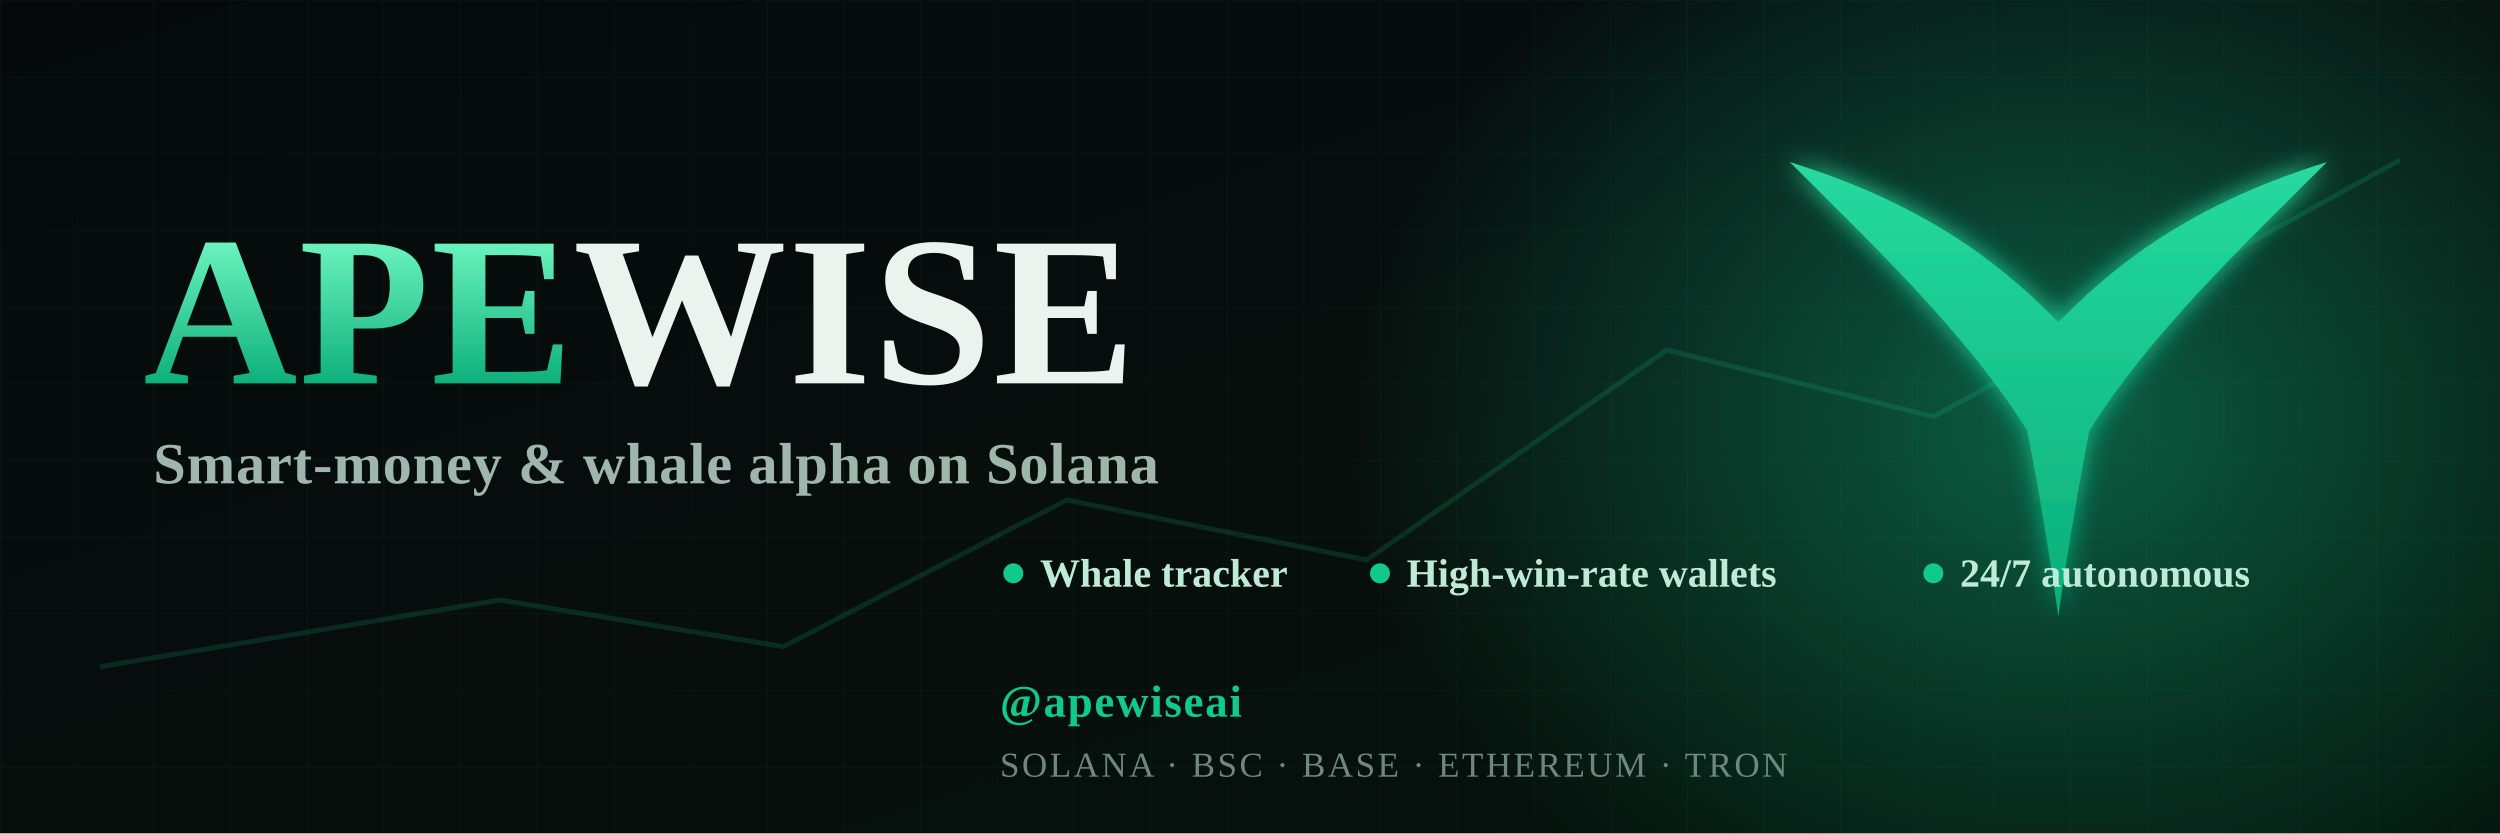
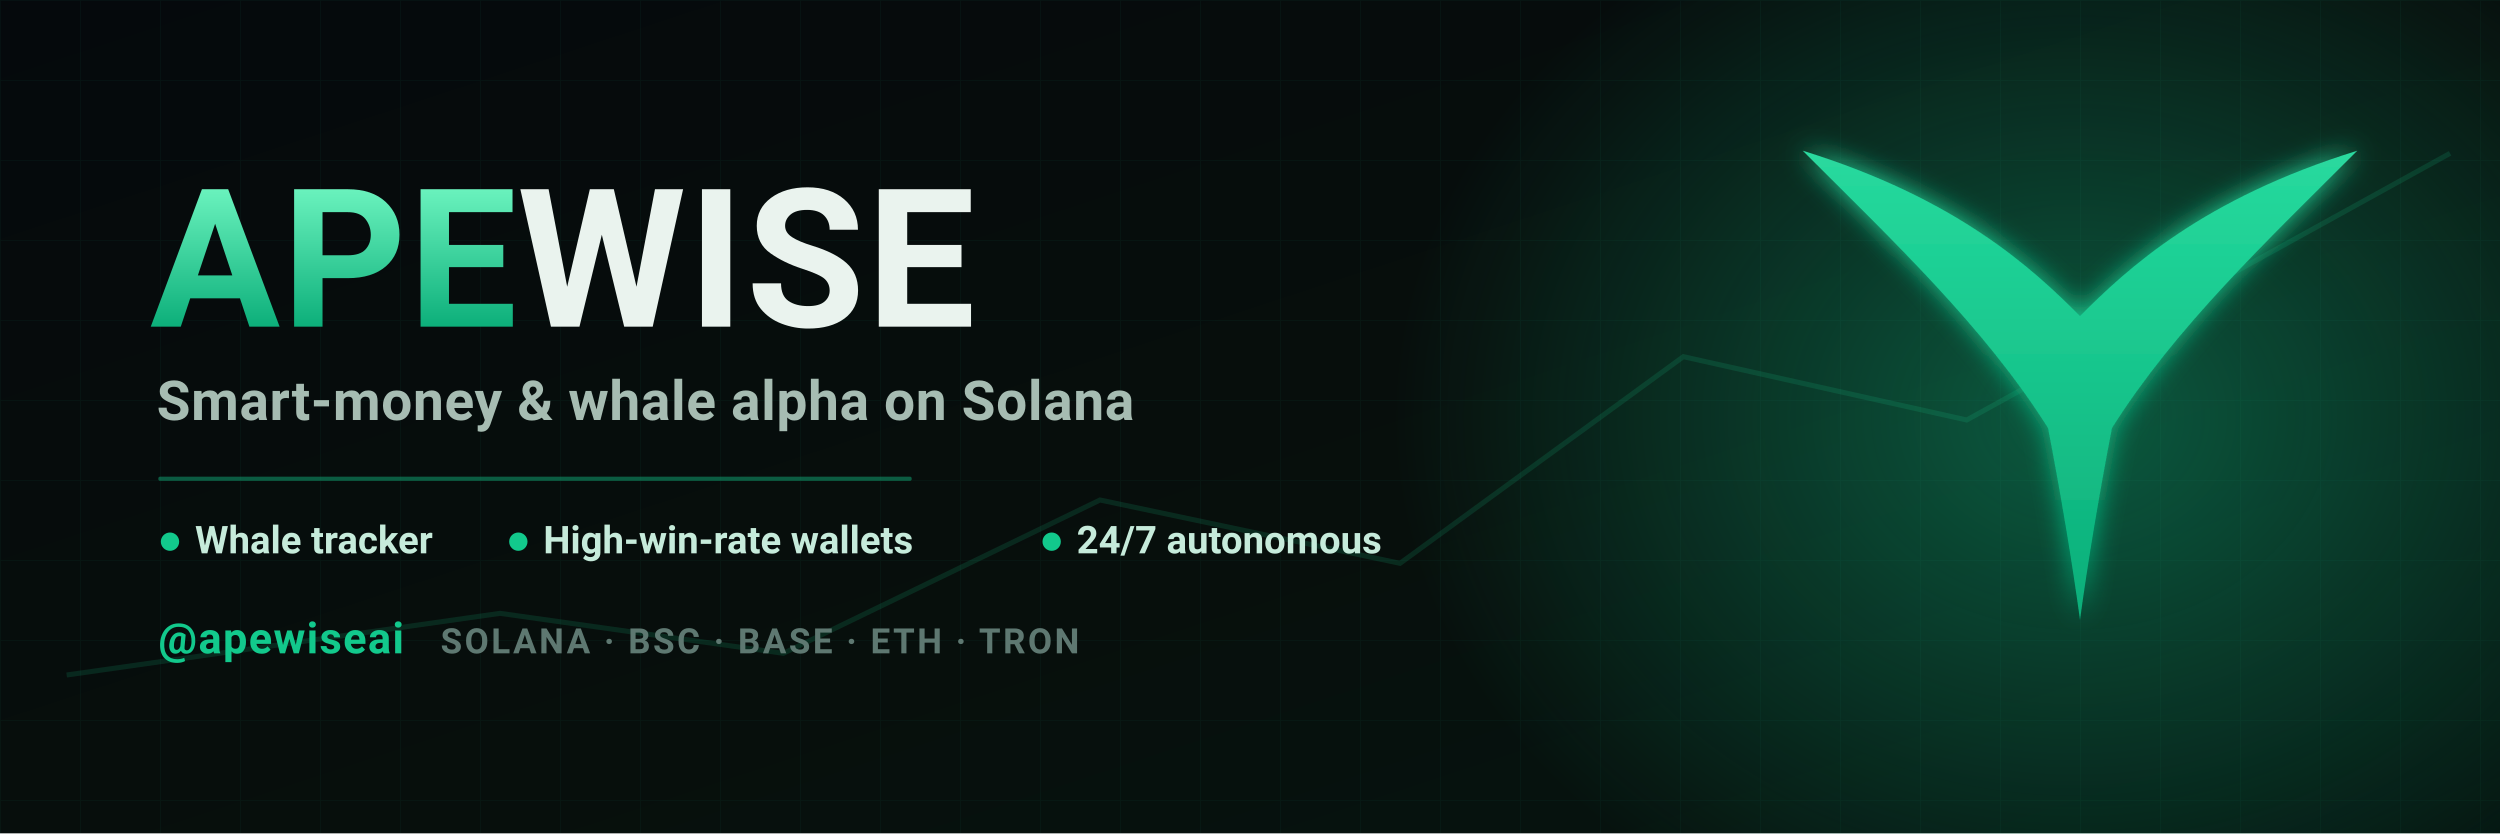
- <svg xmlns="http://www.w3.org/2000/svg" viewBox="0 0 1500 500" width="1500" height="500">
+ <svg xmlns="http://www.w3.org/2000/svg" viewBox="0 0 1500 500" width="1500" height="500" font-family="'Segoe UI',Roboto,Helvetica,Arial,sans-serif">
  <defs>
    <linearGradient id="bg" x1="0" y1="0" x2="1" y2="1">
      <stop offset="0%" stop-color="#05090C" />
-       <stop offset="60%" stop-color="#070F0C" />
-       <stop offset="100%" stop-color="#04120C" />
+       <stop offset="58%" stop-color="#070F0C" />
+       <stop offset="100%" stop-color="#051510" />
    </linearGradient>
    <linearGradient id="em" x1="0" y1="-1" x2="0" y2="1">
      <stop offset="0%" stop-color="#8CF7CF" />
      <stop offset="55%" stop-color="#22D69A" />
      <stop offset="100%" stop-color="#0BAE79" />
    </linearGradient>
    <linearGradient id="emW" x1="0" y1="0" x2="0" y2="1">
      <stop offset="0%" stop-color="#6BF3BE" />
      <stop offset="100%" stop-color="#0BAE79" />
    </linearGradient>
    <radialGradient id="aura" cx="50%" cy="50%" r="50%">
-       <stop offset="0%" stop-color="#12C98C" stop-opacity="0.42" />
+       <stop offset="0%" stop-color="#12C98C" stop-opacity="0.40" />
      <stop offset="100%" stop-color="#12C98C" stop-opacity="0" />
    </radialGradient>
-     <pattern id="grid" width="46" height="46" patternUnits="userSpaceOnUse">
-       <path d="M46 0H0V46" fill="none" stroke="#1BE39C" stroke-width="1" opacity="0.05" />
+     <pattern id="grid" width="48" height="48" patternUnits="userSpaceOnUse">
+       <path d="M48 0H0V48" fill="none" stroke="#1BE39C" stroke-width="1" opacity="0.045" />
    </pattern>
    <filter id="glow" x="-70%" y="-70%" width="240%" height="240%">
      <feGaussianBlur stdDeviation="5" result="b" />
      <feMerge>
        <feMergeNode in="b" />
        <feMergeNode in="SourceGraphic" />
      </feMerge>
    </filter>
  </defs>
  <rect width="1500" height="500" fill="url(#bg)" />
  <rect width="1500" height="500" fill="url(#grid)" />
-   <ellipse cx="1235" cy="250" rx="430" ry="360" fill="url(#aura)" />
-   <path d="M60 400 L300 360 L470 388 L640 300 L820 336 L1000 210 L1160 250 L1440 96" fill="none" stroke="#1BE39C" stroke-width="3" opacity="0.14" />
-   <g transform="translate(1235,246) scale(1.55)" filter="url(#glow)">
+   <ellipse cx="1245" cy="250" rx="410" ry="340" fill="url(#aura)" />
+   <path d="M40 405 L300 368 L470 392 L660 300 L840 338 L1010 214 L1180 252 L1470 92" fill="none" stroke="#1BE39C" stroke-width="3" opacity="0.13" />
+   <g transform="translate(1248,244) scale(1.6)" filter="url(#glow)">
    <path d="M0,-34 C-18,-52 -46,-78 -104,-96 C-70,-62 -36,-30 -12,8 C-7,34 -3,58 0,80 C3,58 7,34 12,8 C36,-30 70,-62 104,-96 C46,-78 18,-52 0,-34 Z" fill="url(#em)" />
  </g>
-   <text x="86" y="230" font-size="128" font-weight="bold" letter-spacing="1" fill="#EAF3EE">
+   <text x="90" y="196" font-size="116" font-weight="bold" letter-spacing="1" fill="#EAF3EE">
    <tspan fill="url(#emW)">APE</tspan>WISE</text>
-   <text x="92" y="290" font-size="35" font-weight="bold" fill="#9FB6AC" letter-spacing="0.5">Smart-money &amp; whale alpha on Solana</text>
-   <g transform="translate(600,352)" font-size="24" font-weight="bold" fill="#12C98C">
-     <circle cx="8" cy="-8" r="6" />
-     <text x="24" y="0" fill="#BFE9D8">Whale tracker</text>
-     <circle cx="228" cy="-8" r="6" />
-     <text x="244" y="0" fill="#BFE9D8">High-win-rate wallets</text>
-     <circle cx="560" cy="-8" r="6" />
-     <text x="576" y="0" fill="#BFE9D8">24/7 autonomous</text>
+   <text x="94" y="252" font-size="33" font-weight="bold" fill="#A6BCB2" letter-spacing="0.4">Smart-money &amp; whale alpha on Solana</text>
+   <rect x="95" y="286" width="452" height="2.5" rx="1" fill="#12C98C" opacity="0.42" />
+   <g font-size="23" font-weight="bold" transform="translate(95,332)">
+     <circle cx="7" cy="-7" r="5.5" fill="#12C98C" />
+     <text x="22" y="0" fill="#C6EBDB">Whale tracker</text>
+     <circle cx="216" cy="-7" r="5.5" fill="#12C98C" />
+     <text x="231" y="0" fill="#C6EBDB">High-win-rate wallets</text>
+     <circle cx="536" cy="-7" r="5.5" fill="#12C98C" />
+     <text x="551" y="0" fill="#C6EBDB">24/7 autonomous</text>
  </g>
-   <text x="600" y="430" font-size="27" font-weight="bold" fill="#12C98C" letter-spacing="1">@apewiseai</text>
-   <text x="600" y="466" font-size="21" fill="#6E8880" letter-spacing="1.5">SOLANA · BSC · BASE · ETHEREUM · TRON</text>
+   <text x="95" y="392" font-size="26" font-weight="bold" fill="#12C98C" letter-spacing="0.8">@apewiseai<tspan fill="#5E7871" font-size="21" letter-spacing="1.5" dx="22">SOLANA · BSC · BASE · ETH · TRON</tspan>
+   </text>
</svg>
